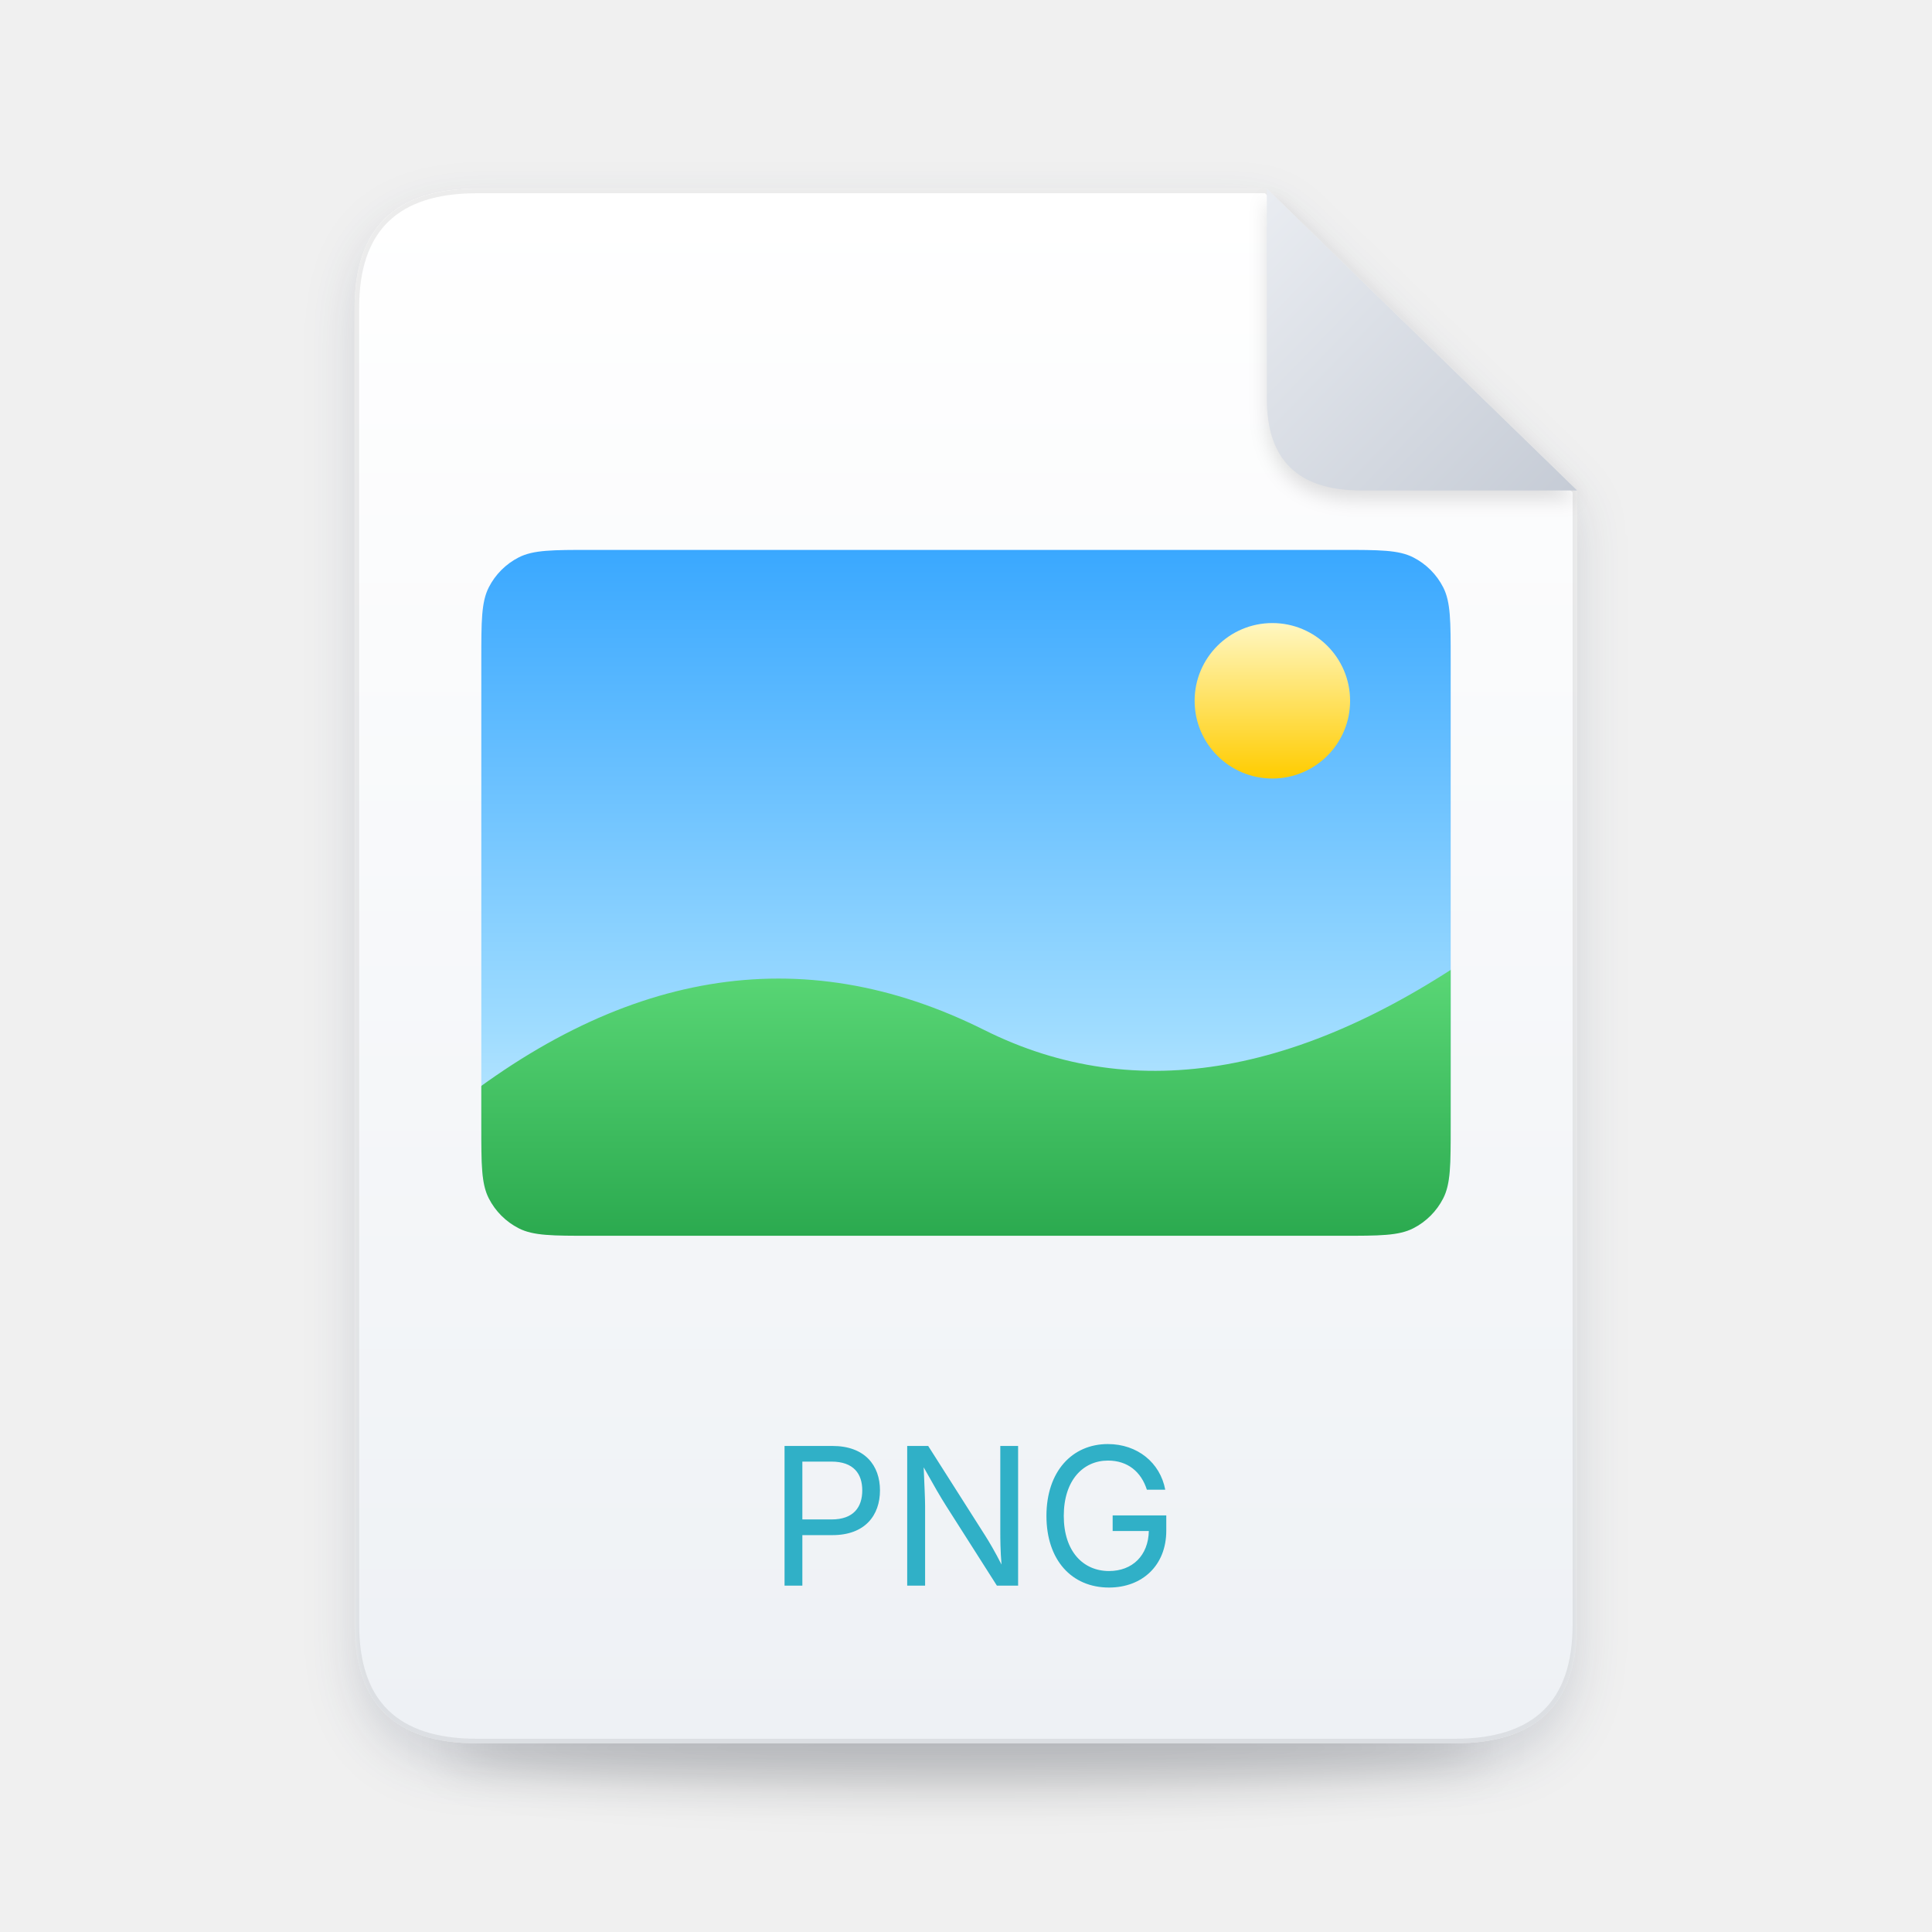
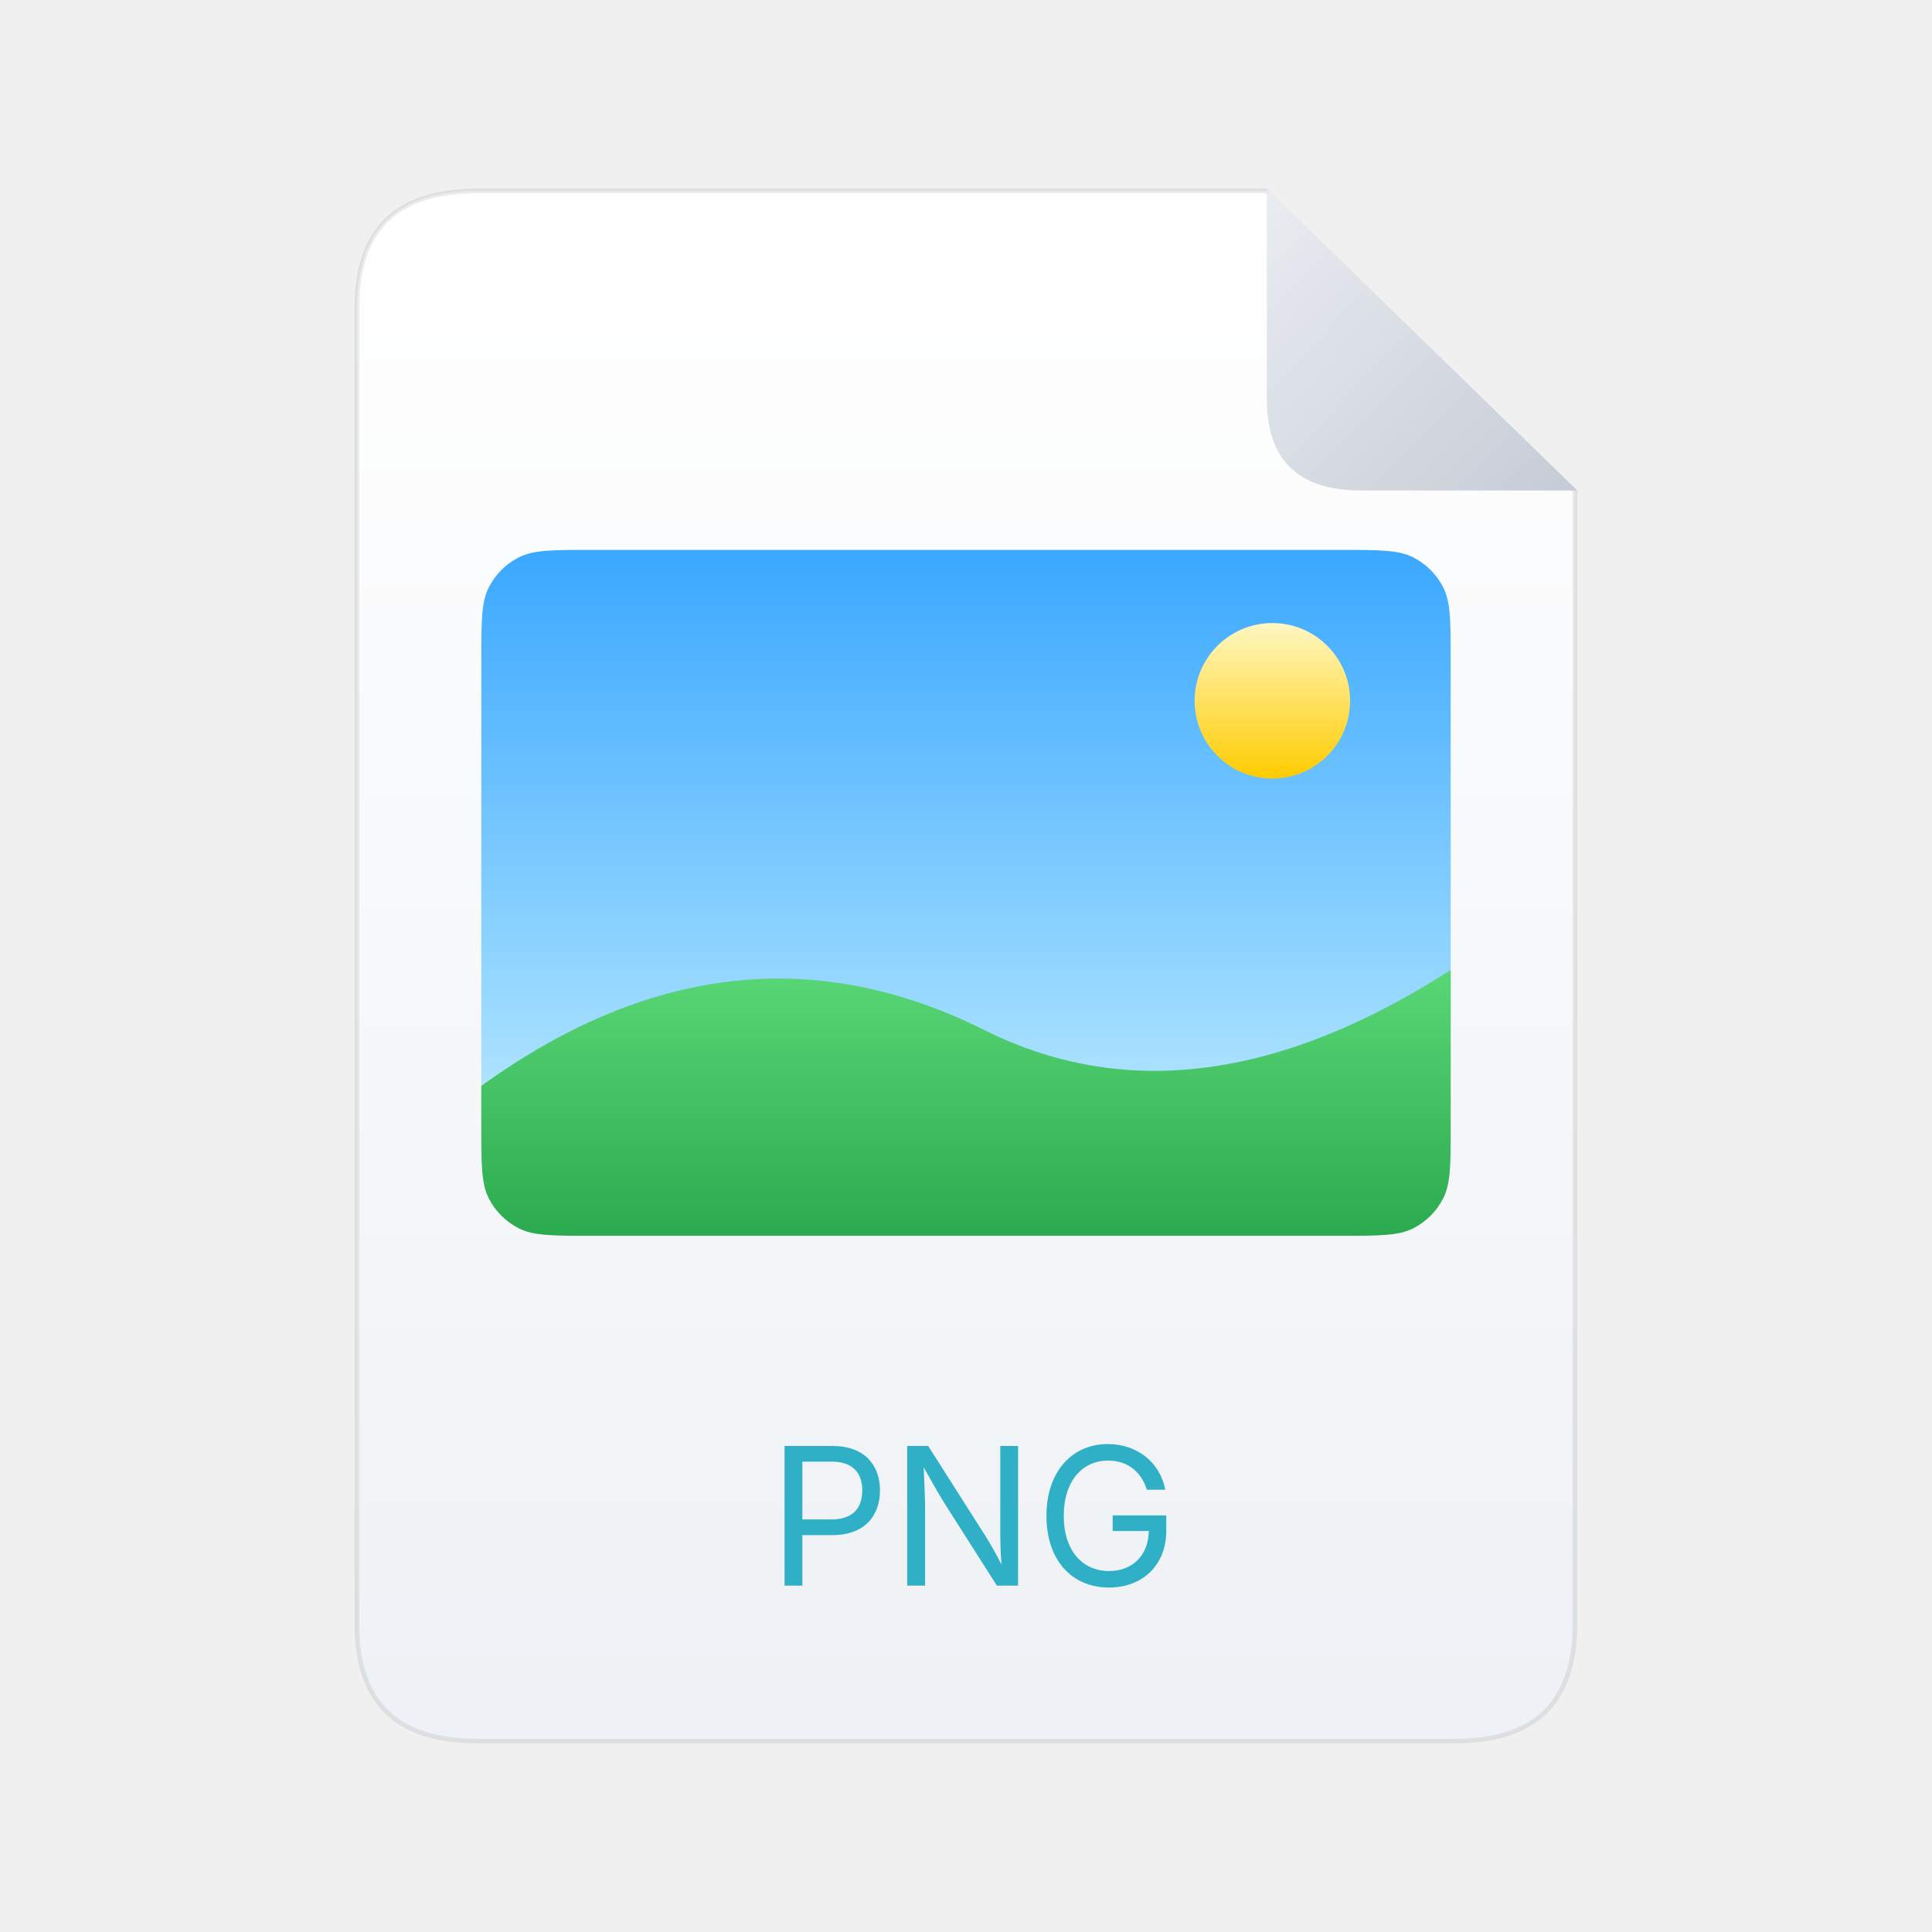
<svg xmlns="http://www.w3.org/2000/svg" xmlns:xlink="http://www.w3.org/1999/xlink" width="1024px" height="1024px" viewBox="0 0 1024 1024" version="1.1">
  <defs>
-     <path d="M835.941,259.953 L835.941,860.988 C835.941,898.069 819.111,918.784 785.451,923.133 C787.518,924.205 788.587,925.304 788.587,926.424 C788.587,938.47 664.729,948.235 511.941,948.235 C359.154,948.235 235.295,938.47 235.295,926.424 C235.295,925.305 236.364,924.205 238.425,923.132 C204.771,918.783 187.941,898.068 187.941,860.988 L187.941,163.012 C187.941,121.004 209.541,100 252.741,100 L671.449,100 Z" id="path-1" />
-     <filter x="-6.5%" y="-82.5%" width="113.0%" height="265.0%" filterUnits="objectBoundingBox" id="filter-2">
-       <feGaussianBlur stdDeviation="12" in="SourceGraphic" />
-     </filter>
-     <linearGradient x1="50%" y1="0%" x2="50%" y2="100%" id="linearGradient-3">
+     <path d="M835.941,259.953 L835.941,860.988 C835.941,902.996 814.341,924 771.141,924 L252.741,924 C209.541,924 187.941,902.996 187.941,860.988 L187.941,163.012 C187.941,121.004 209.541,100 252.741,100 L671.449,100 Z" id="path-1" />
+     <linearGradient x1="50%" y1="0%" x2="50%" y2="100%" id="linearGradient-2">
      <stop stop-color="#FFFFFF" offset="0%" />
      <stop stop-color="#EEF1F5" offset="100%" />
    </linearGradient>
-     <path d="M55.8,0 L474.508,0 L639,159.953 L639,760.988 C639,802.996 617.4,824 574.2,824 L55.8,824 C12.6,824 -9,802.996 -9,760.988 L-9,63.012 C-9,21.004 12.6,0 55.8,0 Z" id="path-4" />
-     <filter x="-7.1%" y="-4.1%" width="114.2%" height="111.2%" filterUnits="objectBoundingBox" id="filter-5">
-       <feOffset dx="0" dy="12.118" in="SourceAlpha" result="shadowOffsetOuter1" />
-       <feGaussianBlur stdDeviation="13.329" in="shadowOffsetOuter1" result="shadowBlurOuter1" />
-       <feComposite in="shadowBlurOuter1" in2="SourceAlpha" operator="out" result="shadowBlurOuter1" />
-       <feColorMatrix values="0 0 0 0 0.106   0 0 0 0 0.165   0 0 0 0 0.29  0 0 0 0.149 0" type="matrix" in="shadowBlurOuter1" />
-     </filter>
-     <filter x="-4.6%" y="-2.1%" width="109.2%" height="107.2%" filterUnits="objectBoundingBox" id="filter-6">
-       <feGaussianBlur stdDeviation="1.212" in="SourceAlpha" result="shadowBlurInner1" />
-       <feOffset dx="0" dy="3.635" in="shadowBlurInner1" result="shadowOffsetInner1" />
-       <feComposite in="shadowOffsetInner1" in2="SourceAlpha" operator="arithmetic" k2="-1" k3="1" result="shadowInnerInner1" />
-       <feColorMatrix values="0 0 0 0 1   0 0 0 0 1   0 0 0 0 1  0 0 0 1 0" type="matrix" in="shadowInnerInner1" />
-     </filter>
-     <linearGradient x1="50%" y1="0%" x2="50%" y2="100%" id="linearGradient-7">
+     <linearGradient x1="50%" y1="0%" x2="50%" y2="100%" id="linearGradient-3">
      <stop stop-color="#3AA8FF" offset="0%" />
      <stop stop-color="#9FDCFF" offset="70%" />
      <stop stop-color="#D9F2FF" offset="100%" />
    </linearGradient>
-     <path d="M421.694,399.882 L819.153,399.882 C839.512,399.882 849.692,399.882 857.469,403.845 C864.309,407.33 869.87,412.891 873.355,419.731 C877.318,427.508 877.318,437.688 877.318,458.047 L877.318,705.247 C877.318,725.607 877.318,735.786 873.355,743.563 C869.87,750.403 864.309,755.964 857.469,759.45 C849.692,763.412 839.512,763.412 819.153,763.412 L421.694,763.412 C401.335,763.412 391.155,763.412 383.378,759.45 C376.538,755.964 370.977,750.403 367.492,743.563 C363.529,735.786 363.529,725.607 363.529,705.247 L363.529,458.047 C363.529,437.688 363.529,427.508 367.492,419.731 C370.977,412.891 376.538,407.33 383.378,403.845 C391.155,399.882 401.335,399.882 421.694,399.882 Z" id="path-8" />
-     <linearGradient x1="50%" y1="0%" x2="50%" y2="100%" id="linearGradient-10">
+     <path d="M421.694,399.882 L819.153,399.882 C839.512,399.882 849.692,399.882 857.469,403.845 C864.309,407.33 869.87,412.891 873.355,419.731 C877.318,427.508 877.318,437.688 877.318,458.047 L877.318,705.247 C877.318,725.607 877.318,735.786 873.355,743.563 C869.87,750.403 864.309,755.964 857.469,759.45 C849.692,763.412 839.512,763.412 819.153,763.412 L421.694,763.412 C401.335,763.412 391.155,763.412 383.378,759.45 C376.538,755.964 370.977,750.403 367.492,743.563 C363.529,735.786 363.529,725.607 363.529,705.247 L363.529,458.047 C363.529,437.688 363.529,427.508 367.492,419.731 C370.977,412.891 376.538,407.33 383.378,403.845 C391.155,399.882 401.335,399.882 421.694,399.882 Z" id="path-4" />
+     <linearGradient x1="50%" y1="0%" x2="50%" y2="100%" id="linearGradient-6">
      <stop stop-color="#FFF7C2" offset="0%" />
      <stop stop-color="#FFCC00" offset="100%" />
    </linearGradient>
-     <linearGradient x1="50%" y1="0%" x2="50%" y2="100%" id="linearGradient-11">
+     <linearGradient x1="50%" y1="0%" x2="50%" y2="100%" id="linearGradient-7">
      <stop stop-color="#5FDC7A" offset="0%" />
      <stop stop-color="#1F9E45" offset="100%" />
    </linearGradient>
-     <linearGradient x1="0%" y1="2.722%" x2="100%" y2="97.278%" id="linearGradient-12">
+     <linearGradient x1="0%" y1="2.722%" x2="100%" y2="97.278%" id="linearGradient-8">
      <stop stop-color="#E9ECF1" offset="0%" />
      <stop stop-color="#C6CCD6" offset="100%" />
    </linearGradient>
-     <path d="M474.508,0 L639,159.953 L524.354,159.953 C491.123,159.953 474.508,143.796 474.508,111.482 L474.508,0 Z" id="path-13" />
-     <filter x="-10.3%" y="-7.6%" width="120.6%" height="121.2%" filterUnits="objectBoundingBox" id="filter-14">
-       <feOffset dx="0" dy="4.847" in="SourceAlpha" result="shadowOffsetOuter1" />
-       <feGaussianBlur stdDeviation="4.847" in="shadowOffsetOuter1" result="shadowBlurOuter1" />
-       <feColorMatrix values="0 0 0 0 0   0 0 0 0 0   0 0 0 0 0  0 0 0 0.122 0" type="matrix" in="shadowBlurOuter1" />
-     </filter>
  </defs>
  <g id="icon" stroke="none" fill="none" xlink:href="#path-1" fill-rule="evenodd" stroke-width="1">
    <g id="Glyph" transform="translate(196.9412, 100)">
-       <ellipse id="Ground-shadow" fill-opacity="0.149" fill="#000000" filter="url(#filter-2)" cx="315" cy="826.424" rx="276.646" ry="21.812" />
-       <g id="Page">
-         <use fill="black" fill-opacity="1" filter="url(#filter-5)" xlink:href="#path-4" />
-         <use fill="url(#linearGradient-3)" fill-rule="evenodd" xlink:href="#path-4" />
-         <use fill="black" fill-opacity="1" filter="url(#filter-6)" xlink:href="#path-4" />
-         <path stroke-opacity="0.078" stroke="#000000" stroke-width="2.424" d="M637.788,160.465 L637.788,760.988 C637.788,802.319 616.738,822.788 574.2,822.788 L55.8,822.788 C13.262,822.788 -7.788,802.319 -7.788,760.988 L-7.788,63.012 C-7.788,21.681 13.262,1.212 55.8,1.212 L474.016,1.212 Z" stroke-linejoin="square" />
-       </g>
+       <path d="M637.788,160.465 L637.788,760.988 C637.788,802.319 616.738,822.788 574.2,822.788 L55.8,822.788 C13.262,822.788 -7.788,802.319 -7.788,760.988 L-7.788,63.012 C-7.788,21.681 13.262,1.212 55.8,1.212 L474.016,1.212 Z" id="Page" stroke-opacity="0.078" stroke="#000000" stroke-width="2.424" fill="url(#linearGradient-2)" />
      <g id="Photo" transform="translate(-305.3647, -208.4235)">
-         <mask id="mask-9" fill="white">
-           <use xlink:href="#path-8" />
+         <mask id="mask-5" fill="white">
+           <use xlink:href="#path-4" />
        </mask>
-         <use id="Photo-mask" fill="url(#linearGradient-7)" xlink:href="#path-8" />
-         <circle id="Sun" fill="url(#linearGradient-10)" mask="url(#mask-9)" cx="782.8" cy="479.859" r="41.2" />
-         <path d="M339.294,702.824 C436.235,622.039 533.176,605.882 630.118,654.353 C710.902,694.745 801.38,678.588 901.553,605.882 L901.553,799.765 L339.294,799.765 L339.294,702.824 Z" id="Hill" fill="url(#linearGradient-11)" mask="url(#mask-9)" />
+         <use id="Photo-mask" fill="url(#linearGradient-3)" xlink:href="#path-4" />
+         <circle id="Sun" fill="url(#linearGradient-6)" mask="url(#mask-5)" cx="782.8" cy="479.859" r="41.2" />
+         <path d="M339.294,702.824 C436.235,622.039 533.176,605.882 630.118,654.353 C710.902,694.745 801.38,678.588 901.553,605.882 L901.553,799.765 L339.294,799.765 L339.294,702.824 Z" id="Hill" fill="url(#linearGradient-7)" mask="url(#mask-5)" />
      </g>
      <text id="Extension" font-family="Inter-Regular_Medium, Inter" font-size="101.788" font-weight="400" fill="#30B0C7">
        <tspan x="209.932" y="740.429">PNG</tspan>
      </text>
-       <g id="Corner">
-         <use fill="black" fill-opacity="1" filter="url(#filter-14)" xlink:href="#path-13" />
-         <use fill="url(#linearGradient-12)" fill-rule="evenodd" xlink:href="#path-13" />
-       </g>
+       <path d="M474.508,0 L639,159.953 L524.354,159.953 C491.123,159.953 474.508,143.796 474.508,111.482 L474.508,0 Z" id="Corner" fill="url(#linearGradient-8)" />
    </g>
  </g>
</svg>
